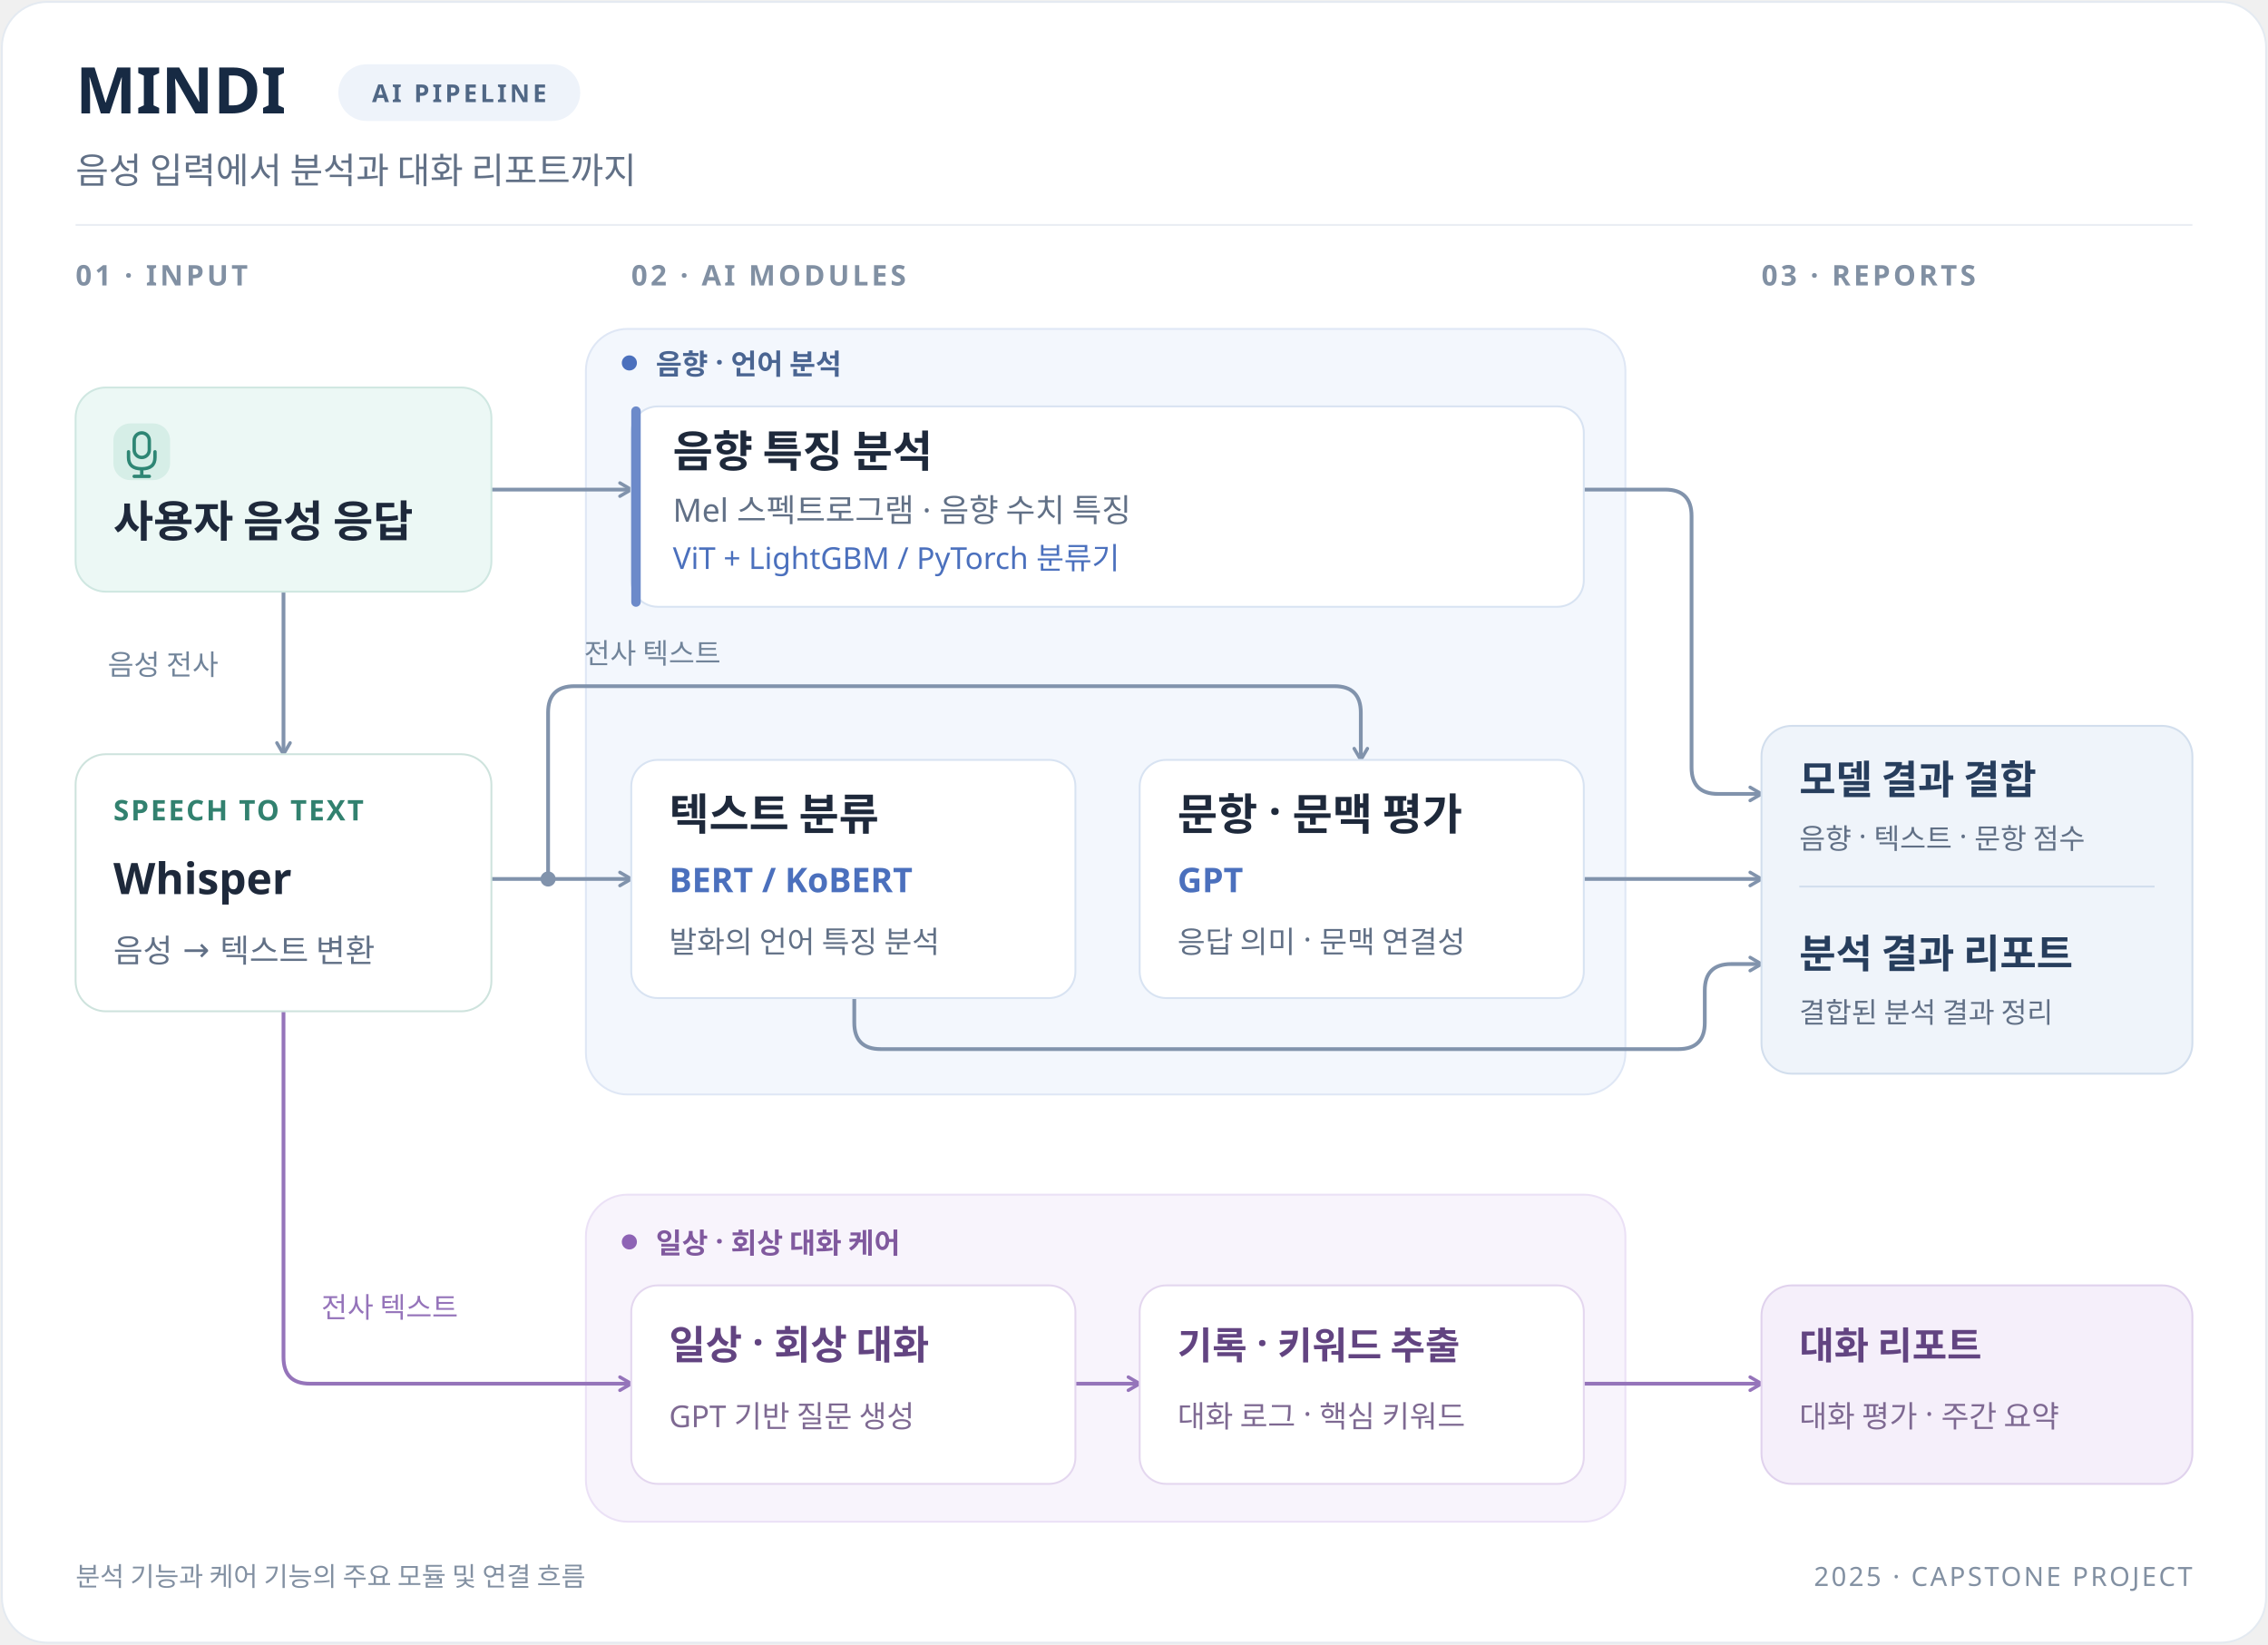
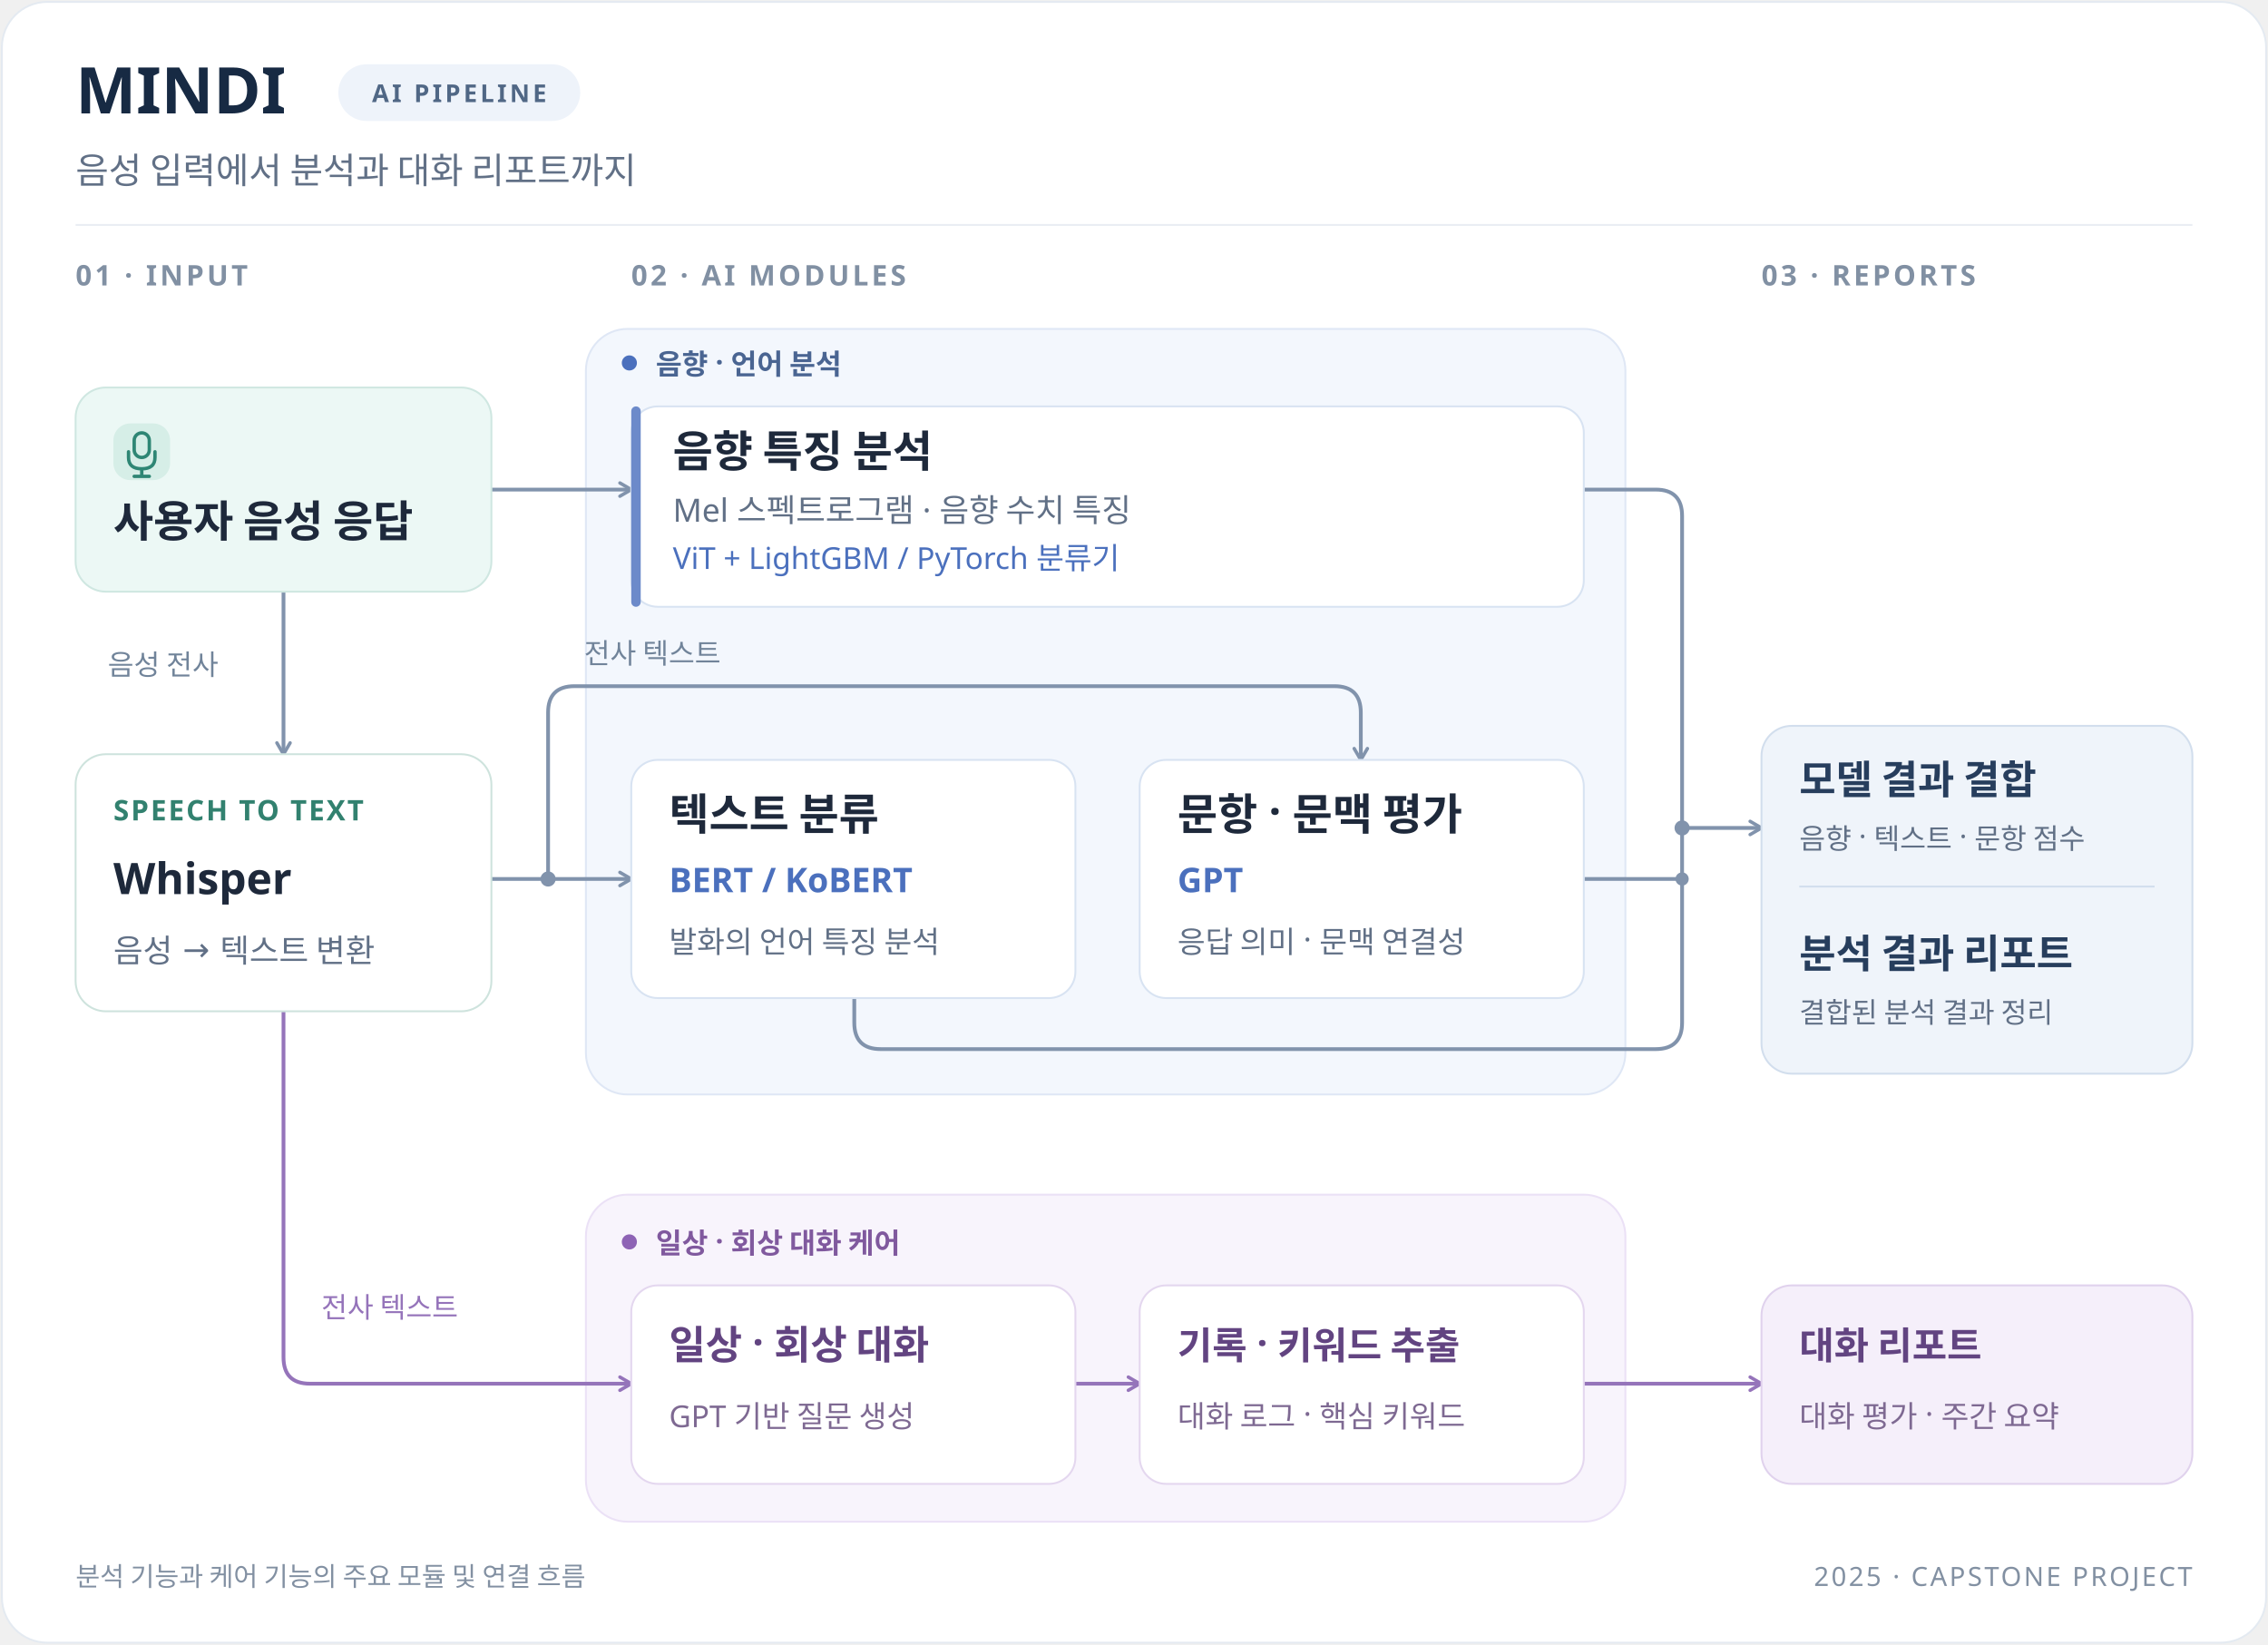
<svg xmlns="http://www.w3.org/2000/svg" width="1200" height="870" viewBox="0 0 1200 870" role="img" aria-labelledby="title desc">
  <defs>
    <marker id="arrow" markerWidth="9" markerHeight="9" refX="7" refY="4.5" orient="auto" markerUnits="userSpaceOnUse">
      <path d="M1 1 L7 4.5 L1 8" fill="none" stroke="#8193AC" stroke-width="1.8" stroke-linecap="round" stroke-linejoin="round" />
    </marker>
    <marker id="care-arrow" markerWidth="9" markerHeight="9" refX="7" refY="4.5" orient="auto" markerUnits="userSpaceOnUse">
      <path d="M1 1 L7 4.5 L1 8" fill="none" stroke="#9574BA" stroke-width="1.8" stroke-linecap="round" stroke-linejoin="round" />
    </marker>
    <style>
      text { font-family: 'Malgun Gothic', 'Apple SD Gothic Neo', 'Noto Sans KR', sans-serif; }
      .heading { font-size: 23px; font-weight: 700; fill: #1E293B; }
      .body { font-size: 17px; fill: #617086; }
      .label { font-size: 15px; font-weight: 700; letter-spacing: 1.6px; fill: #8190A3; }
      .line { fill: none; stroke: #8193AC; stroke-width: 2; stroke-linejoin: round; stroke-linecap: round; marker-end: url(#arrow); }
      .care-line { fill: none; stroke: #9574BA; stroke-width: 2; stroke-linejoin: round; stroke-linecap: round; marker-end: url(#care-arrow); }
    </style>
  </defs>
  <rect x="1" y="1" width="1198" height="868" rx="24" fill="#FFFFFF" stroke="#E4EAF1" />
  <text x="40" y="60" font-size="34" font-weight="800" fill="#172A43">MINDI</text>
  <rect x="179" y="34" width="128" height="30" rx="15" fill="#EEF3FA" />
  <text x="243" y="54" text-anchor="middle" font-size="13" letter-spacing="1.6" font-weight="700" fill="#506785">AI PIPELINE</text>
  <text x="40" y="97" font-size="19" fill="#617086">음성 입력에서 분석과 대화 리포트까지</text>
  <path d="M40 119 H1160" stroke="#E9EDF3" />
  <text x="40" y="151" class="label">01 · INPUT</text>
  <text x="334" y="151" class="label">02 · AI MODULES</text>
  <text x="932" y="151" class="label">03 · REPORTS</text>
  <rect x="310" y="174" width="550" height="405" rx="22" fill="#F3F7FD" stroke="#DFE7F5" />
  <circle cx="333" cy="192" r="4" fill="#4B70BD" />
  <text x="347" y="198" font-size="15" font-weight="700" fill="#4A6592">음향 · 언어 분석</text>
  <rect x="310" y="632" width="550" height="173" rx="22" fill="#F8F4FC" stroke="#EBE1F6" />
  <circle cx="333" cy="657" r="4" fill="#8E63B5" />
  <text x="347" y="663" font-size="15" font-weight="700" fill="#80599E">일상 · 회상 대화 케어</text>
  <path d="M260 259 H334" class="line" />
  <path d="M150 313 V399" class="line" />
  <path d="M260 465 H334" class="line" />
  <path d="M290 465 V377 Q290 363 304 363 H706 Q720 363 720 377 V402" class="line" />
  <circle cx="290" cy="465" r="4" fill="#8193AC" />
-   <path d="M838 259 H881 Q895 259 895 273 V406 Q895 420 909 420 H932" class="line" />
-   <path d="M838 465 H932" class="line" />
-   <path d="M452 528 V541 Q452 555 466 555 H888 Q902 555 902 541 V524 Q902 510 916 510 H932" class="line" />
+   <path d="M838 259 H876 Q890 259 890 273 V438" class="line" style="marker-end:none" />
+   <path d="M838 465 H890" class="line" style="marker-end:none" />
+   <path d="M452 528 V541 Q452 555 466 555 H876 Q890 555 890 541 V438" class="line" style="marker-end:none" />
+   <circle cx="890" cy="438" r="4" fill="#8193AC" />
+   <circle cx="890" cy="465" r="3.5" fill="#8193AC" />
+   <path d="M890 438 H932" class="line" />
  <path d="M150 535 V718 Q150 732 164 732 H334" class="care-line" />
  <path d="M569 732 H603" class="care-line" />
  <path d="M838 732 H932" class="care-line" />
  <text x="57" y="357" font-size="15" fill="#71849A">음성 전사</text>
  <text x="309" y="351" font-size="15" fill="#71849A">전사 텍스트</text>
  <text x="170" y="697" font-size="15" fill="#9574BA">전사 텍스트</text>
  <rect x="40" y="205" width="220" height="108" rx="16" fill="#ECF8F5" stroke="#CFE7E1" />
  <rect x="60" y="224" width="30" height="30" rx="9" fill="#D6EEE7" />
  <g fill="none" stroke="#2E8674" stroke-width="1.8" stroke-linecap="round">
    <rect x="71" y="229" width="8" height="13" rx="4" />
    <path d="M68 239 V242 Q68 248 75 248 Q82 248 82 242 V239 M75 248 V252 M71 252 H79" />
  </g>
  <text x="60" y="284" class="heading" font-size="22">사용자 음성 응답</text>
  <rect x="40" y="399" width="220" height="136" rx="16" fill="#FFFFFF" stroke="#CEE3DD" />
  <text x="60" y="434" font-size="15" font-weight="700" letter-spacing="1" fill="#32816F">SPEECH TO TEXT</text>
  <text x="60" y="473" class="heading">Whisper</text>
  <text x="60" y="509" class="body">음성 → 텍스트 변환</text>
  <rect x="334" y="215" width="504" height="106" rx="14" fill="#FFFFFF" stroke="#D8E3F2" />
  <rect x="334" y="215" width="5" height="106" rx="2.5" fill="#6C8ACA" />
  <text x="356" y="247" class="heading" font-size="21">음향 특징 분석</text>
  <text x="356" y="276" class="body">Mel 스펙트로그램 · 음향 수치 특징</text>
  <text x="356" y="301" font-size="16" fill="#4B70BD">ViT + LightGBM / PyTorch 분류기</text>
  <rect x="334" y="402" width="235" height="126" rx="14" fill="#FFFFFF" stroke="#D8E3F2" />
  <text x="354" y="439" class="heading" font-size="21">텍스트 분류</text>
  <text x="354" y="472" font-size="18" font-weight="600" fill="#4B70BD">BERT / KoBERT</text>
  <text x="354" y="504" font-size="16" fill="#617086">발화의 언어 특징 분석</text>
  <rect x="603" y="402" width="235" height="126" rx="14" fill="#FFFFFF" stroke="#D8E3F2" />
  <text x="623" y="439" class="heading" font-size="21">문항 · 문맥 평가</text>
  <text x="623" y="472" font-size="18" font-weight="600" fill="#4B70BD">GPT</text>
  <text x="623" y="504" font-size="16" fill="#617086">응답 의미 · 문맥 연결성</text>
  <rect x="932" y="384" width="228" height="184" rx="16" fill="#EFF4FA" stroke="#D2DEED" />
  <text x="952" y="420" font-size="21" font-weight="700" fill="#273E5D">모델 결과 결합</text>
  <text x="952" y="449" font-size="15" fill="#617086">음향 · 텍스트 · 문항 점수</text>
  <path d="M952 469 H1140" stroke="#D2DEED" />
  <text x="952" y="512" font-size="21" font-weight="700" fill="#273E5D">분석 결과 리포트</text>
  <text x="952" y="541" font-size="15" fill="#617086">결합된 분석 결과 정리</text>
  <rect x="334" y="680" width="235" height="105" rx="14" fill="#FFFFFF" stroke="#E4D7EF" />
  <text x="354" y="719" font-size="21" font-weight="700" fill="#624481">일상 · 회상 대화</text>
  <text x="354" y="755" font-size="16" fill="#7E6992">GPT 기반 질문 생성</text>
  <rect x="603" y="680" width="235" height="105" rx="14" fill="#FFFFFF" stroke="#E4D7EF" />
  <text x="623" y="719" font-size="20" font-weight="700" fill="#624481">기록 · 키워드 추출</text>
  <text x="623" y="755" font-size="16" fill="#7E6992">대화 로그 · 핵심 키워드</text>
  <rect x="932" y="680" width="228" height="105" rx="16" fill="#F5EFFA" stroke="#E0D2ED" />
  <text x="952" y="719" font-size="20" font-weight="700" fill="#624481">대화 리포트</text>
  <text x="952" y="755" font-size="16" fill="#7E6992">대화 평가 · 주간 요약</text>
  <text x="40" y="839" font-size="14" fill="#8290A2">분석 기능과 케어 기능의 주요 모듈 및 연결 흐름</text>
  <text x="1160" y="839" text-anchor="end" font-size="14" letter-spacing="1.2" fill="#8290A2">2025 · CAPSTONE PROJECT</text>
</svg>
